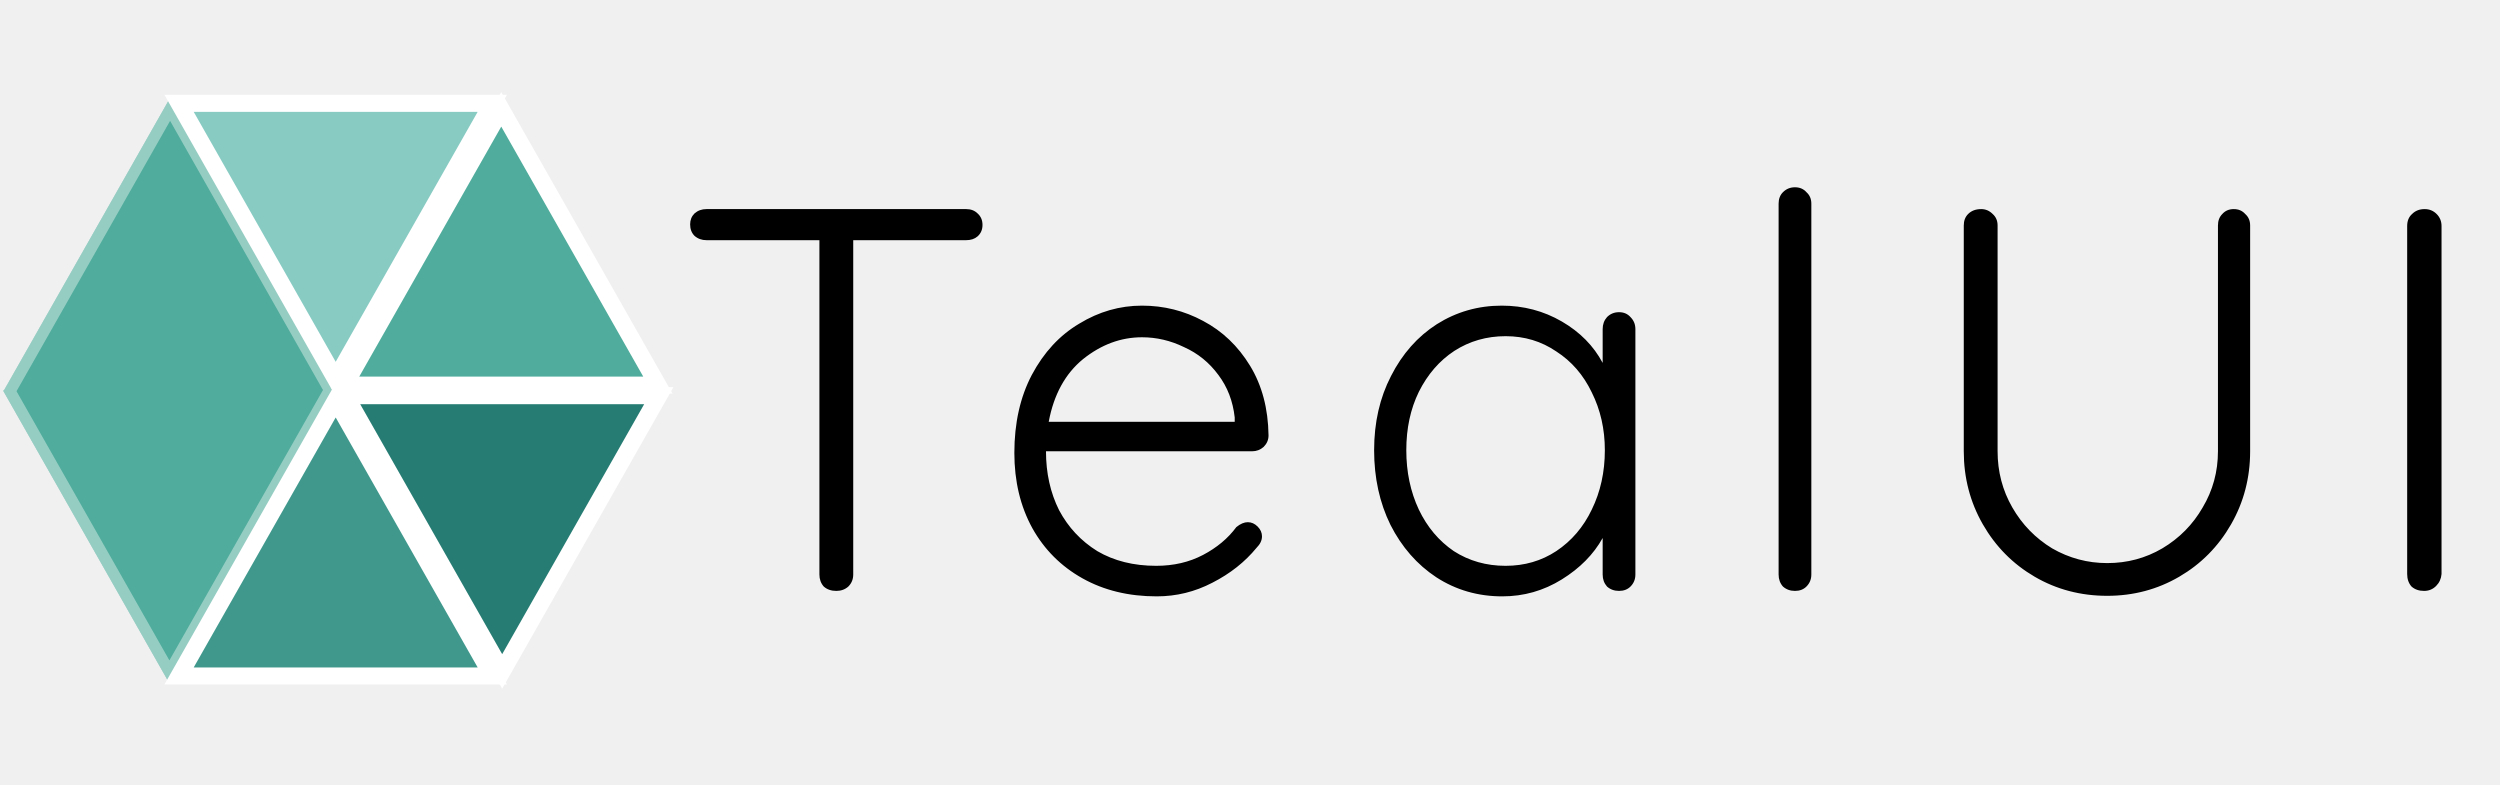
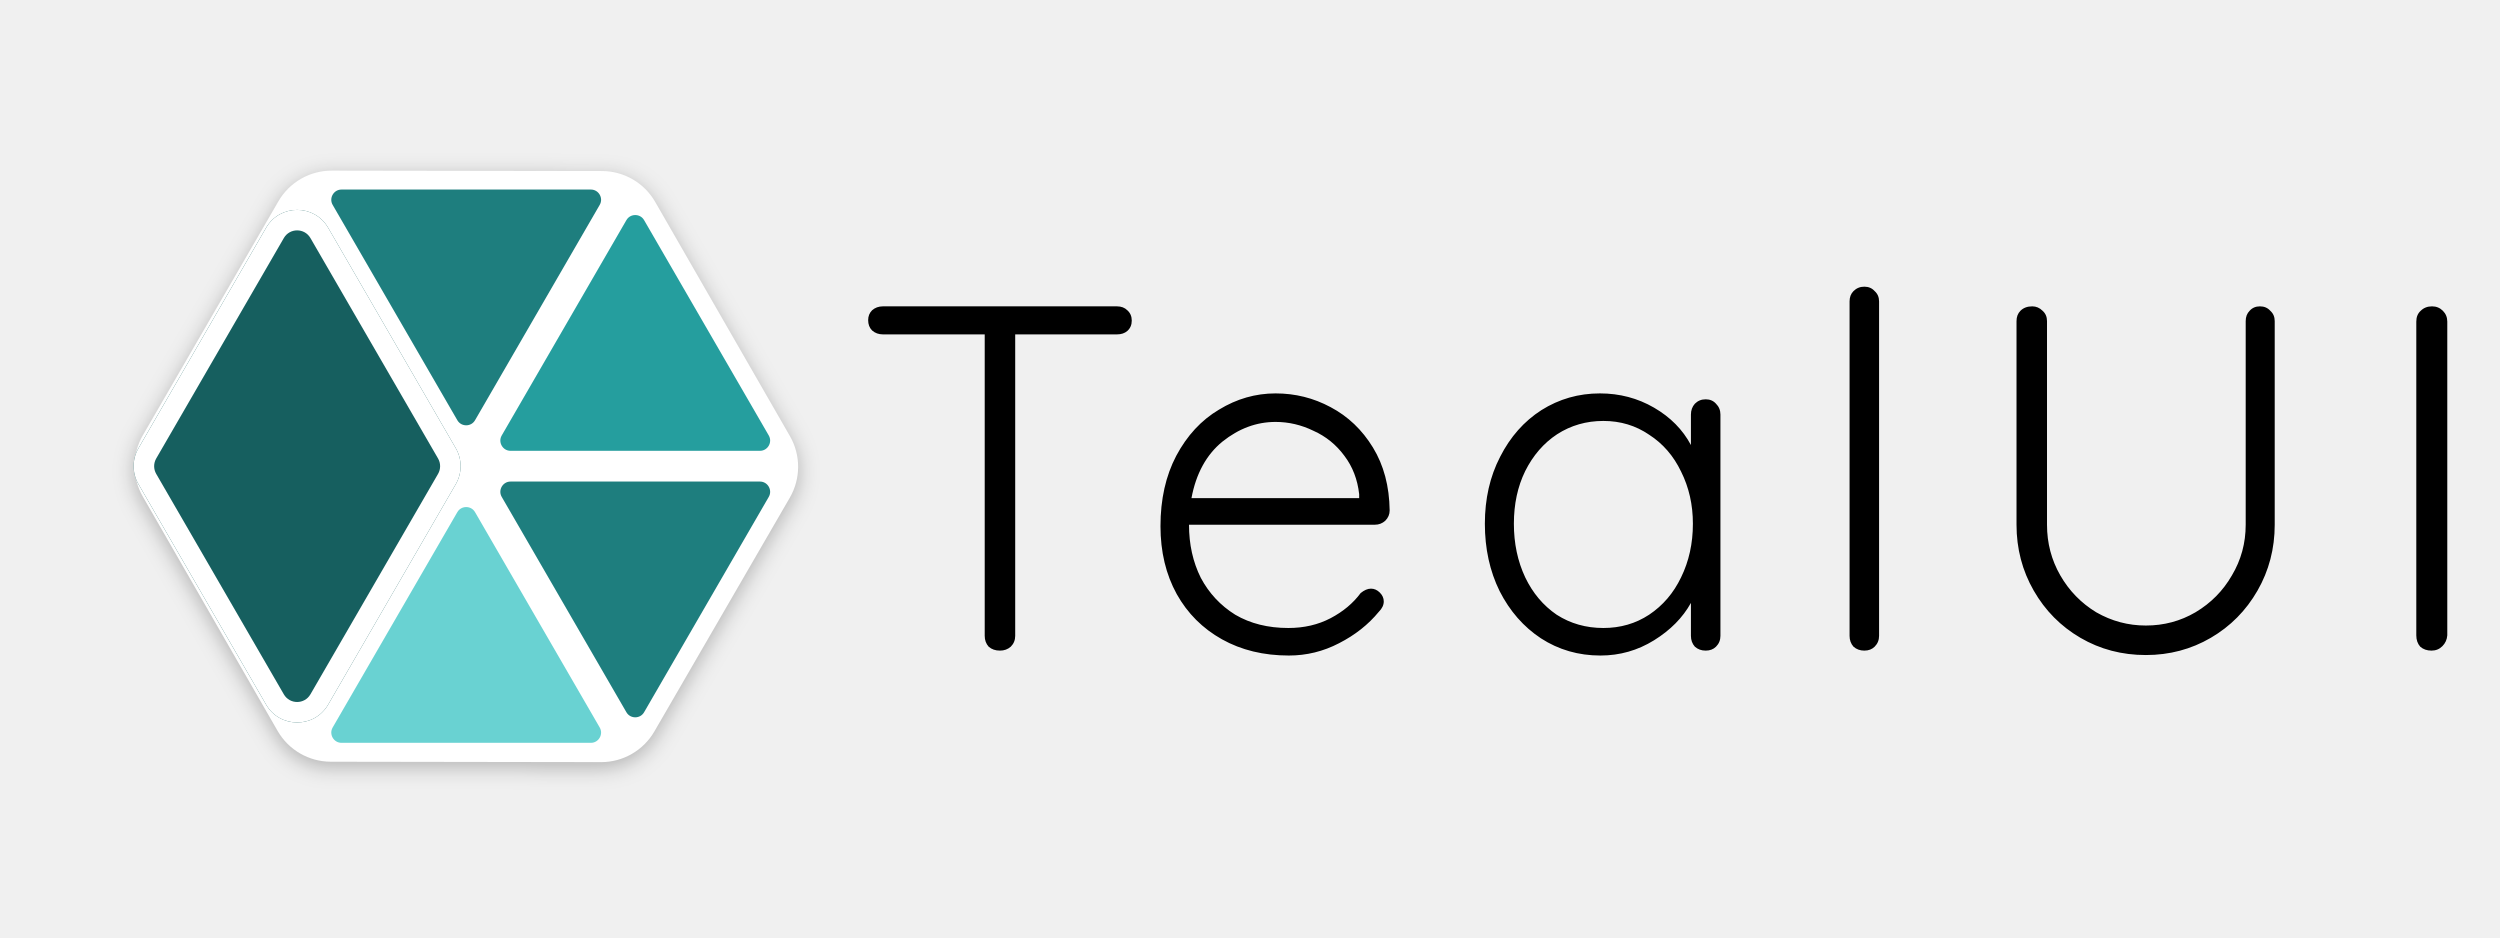
- <svg xmlns="http://www.w3.org/2000/svg" width="440" height="138" viewBox="0 0 440 138" fill="none">
-   <path d="M60.654 67.779L88.221 19.247L115.788 67.779H60.654Z" fill="#50AC9C" stroke="white" stroke-width="3" />
-   <path d="M59.081 68.412L88.366 119.969H29.796L59.081 68.412Z" fill="#50AC9C" />
-   <mask id="path-3-inside-1" fill="teal">
-     <path fill-rule="evenodd" clip-rule="evenodd" d="M59.222 68.779L29.937 17.222L0.684 68.722H0.53L29.816 120.279L59.068 68.779H59.222Z" />
+ <svg xmlns="http://www.w3.org/2000/svg" width="488" height="183" viewBox="0 0 488 183" fill="none">
+   <path d="M218.04 59.8C218.872 59.8 219.544 60.056 220.056 60.568C220.632 61.08 220.92 61.752 220.92 62.584C220.92 63.416 220.632 64.088 220.056 64.6C219.544 65.048 218.872 65.272 218.04 65.272H198.168V124.12C198.168 124.952 197.88 125.656 197.304 126.232C196.728 126.744 196.024 127 195.192 127C194.296 127 193.56 126.744 192.984 126.232C192.472 125.656 192.216 124.952 192.216 124.12V65.272H172.344C171.512 65.272 170.808 65.016 170.232 64.504C169.72 63.992 169.464 63.32 169.464 62.488C169.464 61.72 169.72 61.08 170.232 60.568C170.808 60.056 171.512 59.8 172.344 59.8H218.04ZM271.262 99.64C271.262 100.408 270.974 101.08 270.398 101.656C269.822 102.168 269.15 102.424 268.382 102.424H232.094C232.094 106.264 232.862 109.72 234.398 112.792C235.998 115.8 238.238 118.2 241.118 119.992C244.062 121.72 247.518 122.584 251.486 122.584C254.558 122.584 257.31 121.944 259.742 120.664C262.174 119.384 264.126 117.752 265.598 115.768C266.302 115.192 266.974 114.904 267.614 114.904C268.254 114.904 268.83 115.16 269.342 115.672C269.854 116.184 270.11 116.76 270.11 117.4C270.11 118.104 269.79 118.776 269.15 119.416C267.102 121.912 264.51 123.96 261.374 125.56C258.302 127.16 255.038 127.96 251.582 127.96C246.654 127.96 242.302 126.904 238.526 124.792C234.75 122.68 231.806 119.736 229.694 115.96C227.582 112.12 226.526 107.704 226.526 102.712C226.526 97.464 227.55 92.888 229.598 88.984C231.71 85.016 234.494 82.008 237.95 79.96C241.406 77.848 245.086 76.792 248.99 76.792C252.83 76.792 256.414 77.688 259.742 79.48C263.134 81.272 265.886 83.896 267.998 87.352C270.11 90.808 271.198 94.904 271.262 99.64ZM248.99 82.36C245.278 82.36 241.822 83.64 238.622 86.2C235.486 88.76 233.47 92.44 232.574 97.24H265.31V96.472C264.99 93.592 264.03 91.096 262.43 88.984C260.83 86.808 258.814 85.176 256.382 84.088C254.014 82.936 251.55 82.36 248.99 82.36ZM332.949 77.944C333.781 77.944 334.453 78.232 334.965 78.808C335.541 79.384 335.829 80.088 335.829 80.92V124.12C335.829 124.952 335.541 125.656 334.965 126.232C334.453 126.744 333.781 127 332.949 127C332.117 127 331.413 126.744 330.837 126.232C330.325 125.656 330.069 124.952 330.069 124.12V117.688C328.469 120.568 326.069 123 322.869 124.984C319.669 126.968 316.181 127.96 312.405 127.96C308.117 127.96 304.245 126.84 300.789 124.6C297.397 122.36 294.709 119.288 292.725 115.384C290.805 111.48 289.845 107.096 289.845 102.232C289.845 97.368 290.837 93.016 292.821 89.176C294.805 85.272 297.493 82.232 300.885 80.056C304.341 77.88 308.149 76.792 312.309 76.792C316.149 76.792 319.669 77.72 322.869 79.576C326.069 81.432 328.469 83.864 330.069 86.872V80.92C330.069 80.088 330.325 79.384 330.837 78.808C331.413 78.232 332.117 77.944 332.949 77.944ZM312.981 122.584C316.309 122.584 319.285 121.72 321.909 119.992C324.597 118.2 326.677 115.768 328.149 112.696C329.685 109.56 330.453 106.072 330.453 102.232C330.453 98.52 329.685 95.128 328.149 92.056C326.677 88.984 324.597 86.584 321.909 84.856C319.285 83.064 316.309 82.168 312.981 82.168C309.653 82.168 306.645 83.032 303.957 84.76C301.333 86.488 299.253 88.888 297.717 91.96C296.245 94.968 295.509 98.392 295.509 102.232C295.509 106.072 296.245 109.56 297.717 112.696C299.189 115.768 301.237 118.2 303.861 119.992C306.549 121.72 309.589 122.584 312.981 122.584ZM366.795 124.12C366.795 124.952 366.507 125.656 365.931 126.232C365.419 126.744 364.747 127 363.915 127C363.083 127 362.379 126.744 361.803 126.232C361.291 125.656 361.035 124.952 361.035 124.12V58.84C361.035 58.008 361.291 57.336 361.803 56.824C362.379 56.248 363.083 55.96 363.915 55.96C364.747 55.96 365.419 56.248 365.931 56.824C366.507 57.336 366.795 58.008 366.795 58.84V124.12ZM441.144 59.8C441.976 59.8 442.648 60.088 443.16 60.664C443.736 61.176 444.024 61.848 444.024 62.68V102.424C444.024 107.096 442.904 111.384 440.664 115.288C438.424 119.192 435.384 122.264 431.544 124.504C427.704 126.744 423.48 127.864 418.872 127.864C414.2 127.864 409.944 126.744 406.104 124.504C402.264 122.264 399.224 119.192 396.984 115.288C394.744 111.384 393.624 107.096 393.624 102.424V62.68C393.624 61.848 393.88 61.176 394.392 60.664C394.968 60.088 395.736 59.8 396.696 59.8C397.464 59.8 398.136 60.088 398.712 60.664C399.288 61.176 399.576 61.848 399.576 62.68V102.424C399.576 106.008 400.44 109.304 402.168 112.312C403.896 115.32 406.232 117.72 409.176 119.512C412.184 121.24 415.416 122.104 418.872 122.104C422.392 122.104 425.624 121.24 428.568 119.512C431.576 117.72 433.944 115.32 435.672 112.312C437.464 109.304 438.36 106.008 438.36 102.424V62.68C438.36 61.848 438.616 61.176 439.128 60.664C439.64 60.088 440.312 59.8 441.144 59.8ZM477.71 124.024C477.646 124.856 477.326 125.56 476.75 126.136C476.174 126.712 475.47 127 474.638 127C473.742 127 473.006 126.744 472.43 126.232C471.918 125.656 471.662 124.92 471.662 124.024V62.776C471.662 61.88 471.95 61.176 472.526 60.664C473.102 60.088 473.838 59.8 474.734 59.8C475.566 59.8 476.27 60.088 476.846 60.664C477.422 61.24 477.71 61.944 477.71 62.776V124.024Z" fill="black" />
+   <g filter="url(#filter0_d)">
+     <path d="M117.506 33.386C121.794 33.393 125.752 35.686 127.889 39.402L154.199 85.135C156.337 88.851 156.33 93.425 154.181 97.135L127.73 142.786C125.581 146.495 121.616 148.776 117.329 148.77L64.569 148.689C60.282 148.682 56.324 146.389 54.186 142.673L27.876 96.94C25.738 93.224 25.745 88.65 27.894 84.94L54.345 39.289C56.494 35.58 60.459 33.299 64.746 33.305L117.506 33.386Z" fill="white" />
+   </g>
+   <path d="M94.029 99.226L118.357 141.246C119.708 143.58 118.024 146.5 115.328 146.5H66.672C63.976 146.5 62.292 143.58 63.643 141.246L87.971 99.226C89.319 96.897 92.681 96.897 94.029 99.226Z" fill="#69D2D2" stroke="white" stroke-width="3" />
+   <path d="M87.971 82.774L63.643 40.754C62.292 38.42 63.976 35.5 66.672 35.5L115.328 35.5C118.024 35.5 119.708 38.42 118.357 40.754L94.029 82.774C92.681 85.103 89.319 85.103 87.971 82.774Z" fill="#1E7E7E" stroke="white" stroke-width="3" />
+   <path d="M127.029 42.226L151.357 84.246C152.708 86.58 151.024 89.5 148.328 89.5H99.672C96.976 89.5 95.292 86.58 96.643 84.246L120.971 42.226C122.319 39.897 125.681 39.897 127.029 42.226Z" fill="#259E9E" stroke="white" stroke-width="3" />
+   <path d="M120.971 139.774L96.643 97.754C95.292 95.42 96.976 92.5 99.672 92.5H148.328C151.024 92.5 152.708 95.42 151.357 97.754L127.029 139.774C125.681 142.103 122.319 142.103 120.971 139.774Z" fill="#1E7E7E" stroke="white" stroke-width="3" />
+   <mask id="path-7-inside-1" fill="white">
+     <path fill-rule="evenodd" clip-rule="evenodd" d="M88.969 94.507C90.225 92.338 90.225 89.662 88.969 87.493L64.058 44.464C61.362 39.807 54.638 39.807 51.942 44.464L27.03 87.493C25.774 89.662 25.774 92.338 27.03 94.507L51.942 137.536C54.638 142.193 61.362 142.193 64.058 137.536L88.969 94.507Z" />
  </mask>
-   <path fill-rule="evenodd" clip-rule="evenodd" d="M59.222 68.779L29.937 17.222L0.684 68.722H0.53L29.816 120.279L59.068 68.779H59.222Z" fill="#50AC9C" />
-   <path d="M29.937 17.222L31.676 16.234L29.937 13.173L28.198 16.234L29.937 17.222ZM59.222 68.779V70.779H62.658L60.961 67.791L59.222 68.779ZM0.684 68.722V70.722H1.849L2.423 69.71L0.684 68.722ZM0.53 68.722V66.722H-2.906L-1.209 69.71L0.53 68.722ZM29.816 120.279L28.076 121.266L29.816 124.328L31.555 121.266L29.816 120.279ZM59.068 68.779V66.779H57.904L57.329 67.791L59.068 68.779ZM28.198 18.21L57.483 69.767L60.961 67.791L31.676 16.234L28.198 18.21ZM2.423 69.71L31.676 18.21L28.198 16.234L-1.055 67.734L2.423 69.71ZM0.53 70.722H0.684V66.722H0.53V70.722ZM31.555 119.291L2.269 67.734L-1.209 69.71L28.076 121.266L31.555 119.291ZM57.329 67.791L28.076 119.291L31.555 121.266L60.807 69.767L57.329 67.791ZM59.222 66.779H59.068V70.779H59.222V66.779Z" fill="white" mask="url(#path-3-inside-1)" />
-   <path d="M115.952 69.637L88.385 118.17L60.818 69.637L115.952 69.637Z" fill="#267C73" stroke="white" stroke-width="3" />
-   <path d="M86.648 18.186L59.081 66.718L31.514 18.186L86.648 18.186Z" fill="#87CBC3" stroke="white" stroke-width="3" />
-   <path d="M86.648 118.969L59.081 70.437L31.514 118.969L86.648 118.969Z" fill="#40988D" stroke="white" stroke-width="3" />
-   <path d="M170.04 36.8C170.872 36.8 171.544 37.056 172.056 37.568C172.632 38.08 172.92 38.752 172.92 39.584C172.92 40.416 172.632 41.088 172.056 41.6C171.544 42.048 170.872 42.272 170.04 42.272H150.168V101.12C150.168 101.952 149.88 102.656 149.304 103.232C148.728 103.744 148.024 104 147.192 104C146.296 104 145.56 103.744 144.984 103.232C144.472 102.656 144.216 101.952 144.216 101.12V42.272H124.344C123.512 42.272 122.808 42.016 122.232 41.504C121.72 40.992 121.464 40.32 121.464 39.488C121.464 38.72 121.72 38.08 122.232 37.568C122.808 37.056 123.512 36.8 124.344 36.8H170.04ZM223.262 76.64C223.262 77.408 222.974 78.08 222.398 78.656C221.822 79.168 221.15 79.424 220.382 79.424H184.094C184.094 83.264 184.862 86.72 186.398 89.792C187.998 92.8 190.238 95.2 193.118 96.992C196.062 98.72 199.518 99.584 203.486 99.584C206.558 99.584 209.31 98.944 211.742 97.664C214.174 96.384 216.126 94.752 217.598 92.768C218.302 92.192 218.974 91.904 219.614 91.904C220.254 91.904 220.83 92.16 221.342 92.672C221.854 93.184 222.11 93.76 222.11 94.4C222.11 95.104 221.79 95.776 221.15 96.416C219.102 98.912 216.51 100.96 213.374 102.56C210.302 104.16 207.038 104.96 203.582 104.96C198.654 104.96 194.302 103.904 190.526 101.792C186.75 99.68 183.806 96.736 181.694 92.96C179.582 89.12 178.526 84.704 178.526 79.712C178.526 74.464 179.55 69.888 181.598 65.984C183.71 62.016 186.494 59.008 189.95 56.96C193.406 54.848 197.086 53.792 200.99 53.792C204.83 53.792 208.414 54.688 211.742 56.48C215.134 58.272 217.886 60.896 219.998 64.352C222.11 67.808 223.198 71.904 223.262 76.64ZM200.99 59.36C197.278 59.36 193.822 60.64 190.622 63.2C187.486 65.76 185.47 69.44 184.574 74.24H217.31V73.472C216.99 70.592 216.03 68.096 214.43 65.984C212.83 63.808 210.814 62.176 208.382 61.088C206.014 59.936 203.55 59.36 200.99 59.36ZM284.949 54.944C285.781 54.944 286.453 55.232 286.965 55.808C287.541 56.384 287.829 57.088 287.829 57.92V101.12C287.829 101.952 287.541 102.656 286.965 103.232C286.453 103.744 285.781 104 284.949 104C284.117 104 283.413 103.744 282.837 103.232C282.325 102.656 282.069 101.952 282.069 101.12V94.688C280.469 97.568 278.069 100 274.869 101.984C271.669 103.968 268.181 104.96 264.405 104.96C260.117 104.96 256.245 103.84 252.789 101.6C249.397 99.36 246.709 96.288 244.725 92.384C242.805 88.48 241.845 84.096 241.845 79.232C241.845 74.368 242.837 70.016 244.821 66.176C246.805 62.272 249.493 59.232 252.885 57.056C256.341 54.88 260.149 53.792 264.309 53.792C268.149 53.792 271.669 54.72 274.869 56.576C278.069 58.432 280.469 60.864 282.069 63.872V57.92C282.069 57.088 282.325 56.384 282.837 55.808C283.413 55.232 284.117 54.944 284.949 54.944ZM264.981 99.584C268.309 99.584 271.285 98.72 273.909 96.992C276.597 95.2 278.677 92.768 280.149 89.696C281.685 86.56 282.453 83.072 282.453 79.232C282.453 75.52 281.685 72.128 280.149 69.056C278.677 65.984 276.597 63.584 273.909 61.856C271.285 60.064 268.309 59.168 264.981 59.168C261.653 59.168 258.645 60.032 255.957 61.76C253.333 63.488 251.253 65.888 249.717 68.96C248.245 71.968 247.509 75.392 247.509 79.232C247.509 83.072 248.245 86.56 249.717 89.696C251.189 92.768 253.237 95.2 255.861 96.992C258.549 98.72 261.589 99.584 264.981 99.584ZM318.795 101.12C318.795 101.952 318.507 102.656 317.931 103.232C317.419 103.744 316.747 104 315.915 104C315.083 104 314.379 103.744 313.803 103.232C313.291 102.656 313.035 101.952 313.035 101.12V35.84C313.035 35.008 313.291 34.336 313.803 33.824C314.379 33.248 315.083 32.96 315.915 32.96C316.747 32.96 317.419 33.248 317.931 33.824C318.507 34.336 318.795 35.008 318.795 35.84V101.12ZM393.144 36.8C393.976 36.8 394.648 37.088 395.16 37.664C395.736 38.176 396.024 38.848 396.024 39.68V79.424C396.024 84.096 394.904 88.384 392.664 92.288C390.424 96.192 387.384 99.264 383.544 101.504C379.704 103.744 375.48 104.864 370.872 104.864C366.2 104.864 361.944 103.744 358.104 101.504C354.264 99.264 351.224 96.192 348.984 92.288C346.744 88.384 345.624 84.096 345.624 79.424V39.68C345.624 38.848 345.88 38.176 346.392 37.664C346.968 37.088 347.736 36.8 348.696 36.8C349.464 36.8 350.136 37.088 350.712 37.664C351.288 38.176 351.576 38.848 351.576 39.68V79.424C351.576 83.008 352.44 86.304 354.168 89.312C355.896 92.32 358.232 94.72 361.176 96.512C364.184 98.24 367.416 99.104 370.872 99.104C374.392 99.104 377.624 98.24 380.568 96.512C383.576 94.72 385.944 92.32 387.672 89.312C389.464 86.304 390.36 83.008 390.36 79.424V39.68C390.36 38.848 390.616 38.176 391.128 37.664C391.64 37.088 392.312 36.8 393.144 36.8ZM429.71 101.024C429.646 101.856 429.326 102.56 428.75 103.136C428.174 103.712 427.47 104 426.638 104C425.742 104 425.006 103.744 424.43 103.232C423.918 102.656 423.662 101.92 423.662 101.024V39.776C423.662 38.88 423.95 38.176 424.526 37.664C425.102 37.088 425.838 36.8 426.734 36.8C427.566 36.8 428.27 37.088 428.846 37.664C429.422 38.24 429.71 38.944 429.71 39.776V101.024Z" fill="black" />
+   <path fill-rule="evenodd" clip-rule="evenodd" d="M88.969 94.507C90.225 92.338 90.225 89.662 88.969 87.493L64.058 44.464C61.362 39.807 54.638 39.807 51.942 44.464L27.03 87.493C25.774 89.662 25.774 92.338 27.03 94.507L51.942 137.536C54.638 142.193 61.362 142.193 64.058 137.536L88.969 94.507Z" fill="#165F5F" />
+   <path d="M27.03 87.493L23.569 85.489L27.03 87.493ZM27.03 94.507L23.569 96.511L27.03 94.507ZM88.969 87.493L92.431 85.489L88.969 87.493ZM88.969 94.507L92.431 96.511L88.969 94.507ZM64.058 44.464L60.596 46.468L64.058 44.464ZM60.596 46.468L85.508 89.497L92.431 85.489L67.52 42.46L60.596 46.468ZM30.492 89.497L55.404 46.468L48.48 42.46L23.569 85.489L30.492 89.497ZM55.404 135.532L30.492 92.503L23.569 96.511L48.48 139.54L55.404 135.532ZM85.508 92.503L60.596 135.532L67.52 139.54L92.431 96.511L85.508 92.503ZM48.48 139.54C52.717 146.858 63.283 146.859 67.52 139.54L60.596 135.532C59.441 137.528 56.559 137.528 55.404 135.532L48.48 139.54ZM23.569 85.489C21.595 88.898 21.595 93.102 23.569 96.511L30.492 92.503C29.954 91.573 29.954 90.427 30.492 89.497L23.569 85.489ZM85.508 89.497C86.046 90.427 86.046 91.573 85.508 92.503L92.431 96.511C94.405 93.102 94.405 88.898 92.431 85.489L85.508 89.497ZM67.52 42.46C63.283 35.142 52.717 35.142 48.48 42.46L55.404 46.468C56.559 44.472 59.441 44.472 60.596 46.468L67.52 42.46Z" fill="white" mask="url(#path-7-inside-1)" />
+   <defs>
+     <filter id="filter0_d" x="4.605" y="3.045" width="172.865" height="178.01" filterUnits="userSpaceOnUse" color-interpolation-filters="sRGB">
+       <feFlood flood-opacity="0" result="BackgroundImageFix" />
+       <feColorMatrix in="SourceAlpha" type="matrix" values="0 0 0 0 0 0 0 0 0 0 0 0 0 0 0 0 0 0 127 0" />
+       <feOffset dy="1.012" />
+       <feGaussianBlur stdDeviation="2.024" />
+       <feColorMatrix type="matrix" values="0 0 0 0 0 0 0 0 0 0 0 0 0 0 0 0 0 0 0.25 0" />
+       <feBlend mode="normal" in2="BackgroundImageFix" result="effect1_dropShadow" />
+       <feBlend mode="normal" in="SourceGraphic" in2="effect1_dropShadow" result="shape" />
+     </filter>
+   </defs>
</svg>
